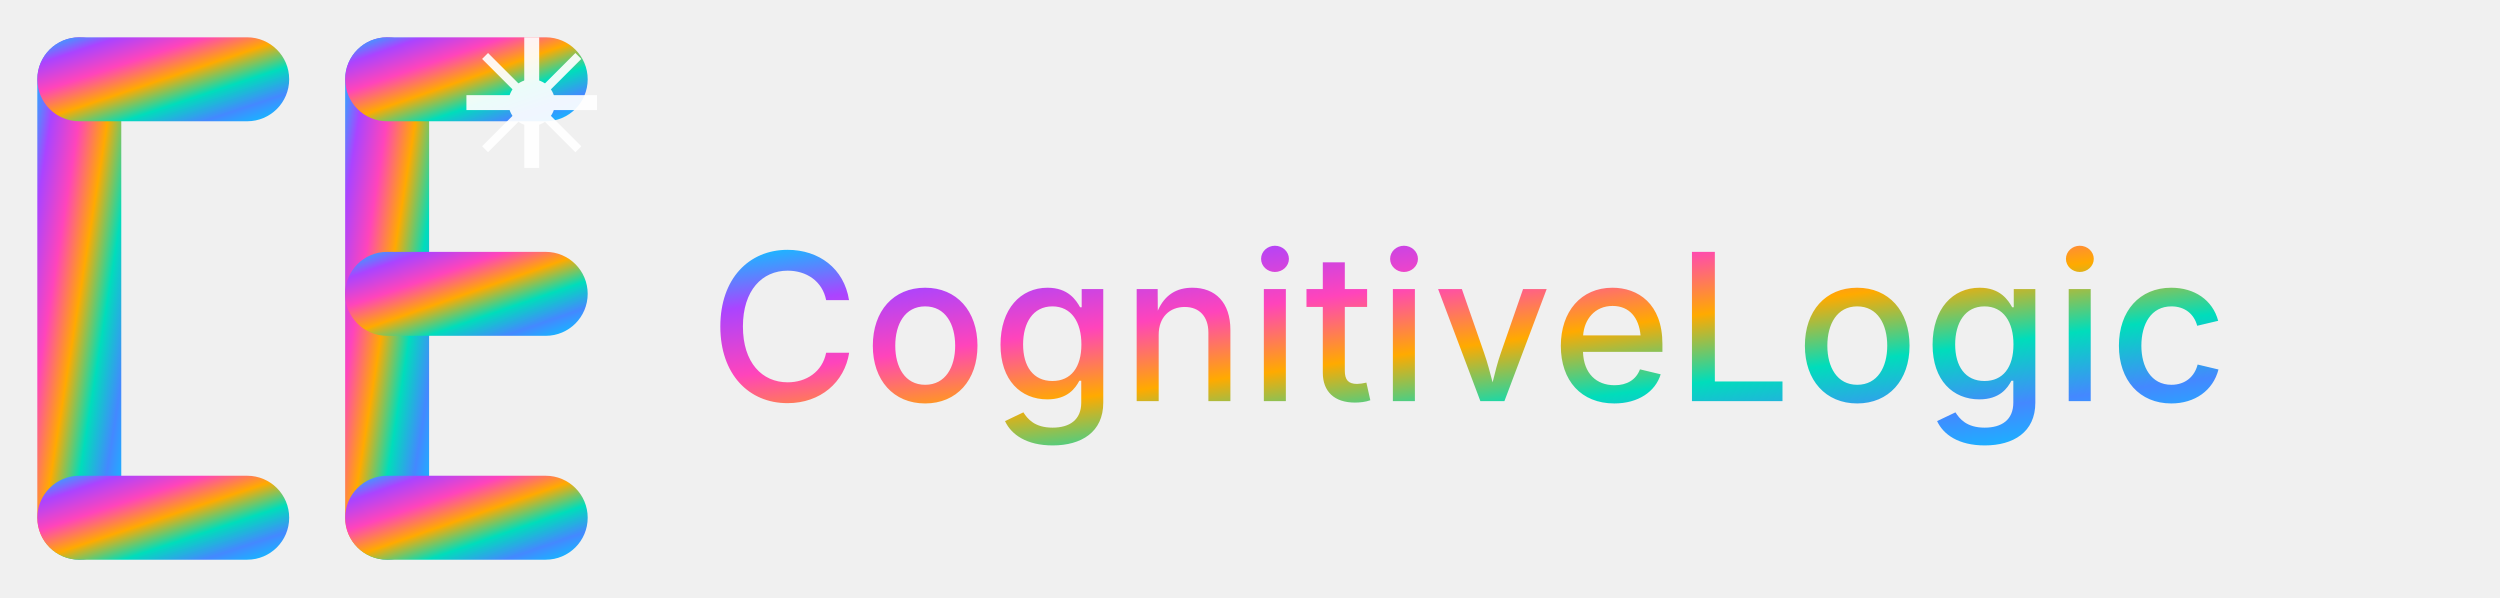
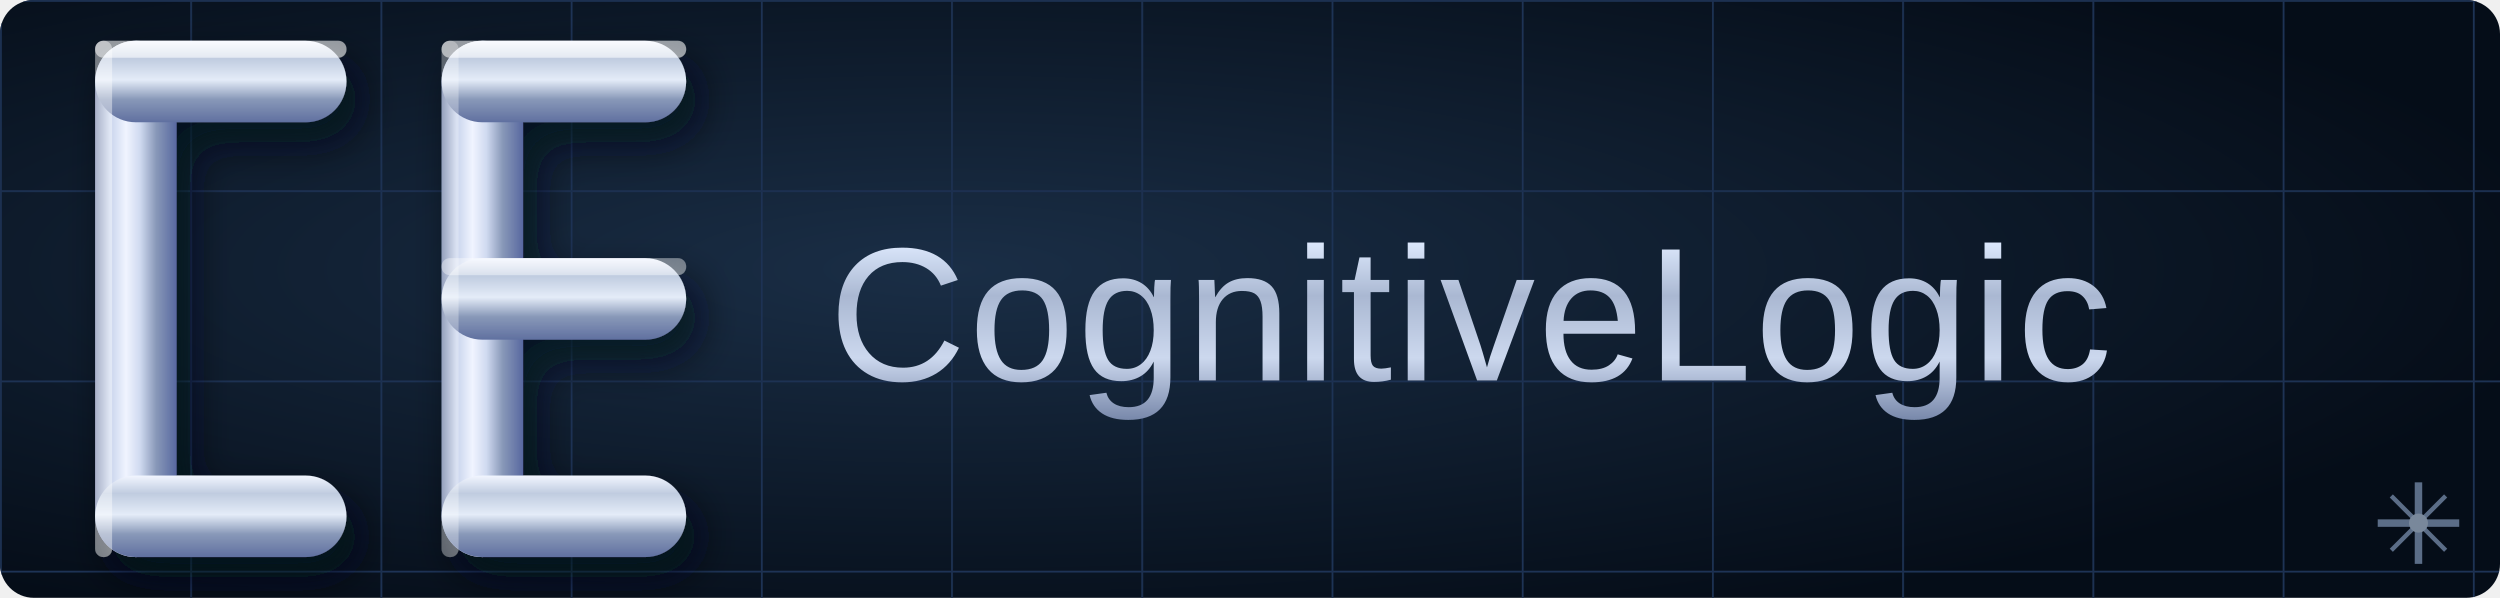
- <svg xmlns="http://www.w3.org/2000/svg" width="268" height="64" viewBox="0 0 268 64">
+ <svg xmlns="http://www.w3.org/2000/svg" viewBox="0 0 368 88" width="368" height="88">
  <defs>
-     <linearGradient id="holo" x1="0%" y1="0%" x2="100%" y2="100%">
-       <stop offset="0%" stop-color="#00ccff" />
-       <stop offset="16%" stop-color="#aa44ff" />
-       <stop offset="33%" stop-color="#ff44bb" />
-       <stop offset="50%" stop-color="#ffaa00" />
-       <stop offset="67%" stop-color="#00ddbb" />
-       <stop offset="83%" stop-color="#4488ff" />
-       <stop offset="100%" stop-color="#00ccff" />
+     <radialGradient id="bg" cx="38%" cy="45%" r="65%">
+       <stop offset="0%" stop-color="#1a2e46" />
+       <stop offset="100%" stop-color="#050d18" />
+     </radialGradient>
+     <pattern id="grid" width="28" height="28" patternUnits="userSpaceOnUse">
+       <path d="M 28 0 L 0 0 0 28" fill="none" stroke="#1c3050" stroke-width="0.55" />
+     </pattern>
+     <linearGradient id="cv" x1="0%" y1="0%" x2="100%" y2="0%">
+       <stop offset="0%" stop-color="#6878a0" />
+       <stop offset="18%" stop-color="#c8d4ec" />
+       <stop offset="38%" stop-color="#f0f4ff" />
+       <stop offset="55%" stop-color="#d0daf0" />
+       <stop offset="75%" stop-color="#8898b8" />
+       <stop offset="100%" stop-color="#5868a0" />
    </linearGradient>
+     <linearGradient id="ch" x1="0%" y1="0%" x2="0%" y2="100%">
+       <stop offset="0%" stop-color="#f2f6ff" />
+       <stop offset="22%" stop-color="#c0cce0" />
+       <stop offset="48%" stop-color="#e4ecf8" />
+       <stop offset="72%" stop-color="#8898b8" />
+       <stop offset="100%" stop-color="#6070a0" />
+     </linearGradient>
+     <linearGradient id="tg" x1="0%" y1="0%" x2="0%" y2="100%">
+       <stop offset="0%" stop-color="#dce8fc" />
+       <stop offset="30%" stop-color="#aab8d2" />
+       <stop offset="65%" stop-color="#ccd8ee" />
+       <stop offset="100%" stop-color="#7888aa" />
+     </linearGradient>
+     <filter id="sh" x="-8%" y="-8%" width="118%" height="118%">
+       <feDropShadow dx="2" dy="3" stdDeviation="3" flood-color="#000a1e" flood-opacity="0.75" />
+     </filter>
  </defs>
-   <rect x="4" y="4" width="9" height="56" rx="4.5" fill="url(#holo)" />
-   <rect x="4" y="4" width="27" height="9" rx="4.5" fill="url(#holo)" />
-   <rect x="4" y="51" width="27" height="9" rx="4.5" fill="url(#holo)" />
-   <rect x="37" y="4" width="9" height="56" rx="4.5" fill="url(#holo)" />
-   <rect x="37" y="4" width="26" height="9" rx="4.5" fill="url(#holo)" />
-   <rect x="37" y="27" width="26" height="9" rx="4.5" fill="url(#holo)" />
-   <rect x="37" y="51" width="26" height="9" rx="4.5" fill="url(#holo)" />
-   <g transform="translate(57,11)" opacity="0.92">
-     <line x1="-7" y1="0" x2="7" y2="0" stroke="white" stroke-width="1.6" />
-     <line x1="0" y1="-7" x2="0" y2="7" stroke="white" stroke-width="1.6" />
-     <line x1="-5" y1="-5" x2="5" y2="5" stroke="white" stroke-width="0.9" />
-     <line x1="5" y1="-5" x2="-5" y2="5" stroke="white" stroke-width="0.9" />
-     <circle cx="0" cy="0" r="2.5" fill="white" />
+   <rect width="368" height="88" fill="url(#bg)" rx="5" />
+   <rect width="368" height="88" fill="url(#grid)" rx="5" />
+   <g transform="translate(14, 6)" filter="url(#sh)">
+     <rect x="0" y="0" width="12" height="76" rx="6" fill="url(#cv)" />
+     <rect x="0" y="0" width="37" height="12" rx="6" fill="url(#ch)" />
+     <rect x="0" y="64" width="37" height="12" rx="6" fill="url(#ch)" />
+     <rect x="51" y="0" width="12" height="76" rx="6" fill="url(#cv)" />
+     <rect x="51" y="0" width="36" height="12" rx="6" fill="url(#ch)" />
+     <rect x="51" y="32" width="36" height="12" rx="6" fill="url(#ch)" />
+     <rect x="51" y="64" width="36" height="12" rx="6" fill="url(#ch)" />
+     <rect x="0" y="0" width="37" height="2.5" rx="1.2" fill="white" opacity="0.55" />
+     <rect x="51" y="0" width="36" height="2.5" rx="1.2" fill="white" opacity="0.55" />
+     <rect x="0" y="0" width="2.5" height="76" rx="1.2" fill="white" opacity="0.42" />
+     <rect x="51" y="0" width="2.5" height="76" rx="1.2" fill="white" opacity="0.30" />
+     <rect x="51" y="32" width="36" height="2.5" rx="1.2" fill="white" opacity="0.38" />
  </g>
-   <text x="76" y="43" font-family="system-ui, -apple-system, sans-serif" font-weight="500" font-size="22" letter-spacing="0.4" fill="url(#holo)">CognitiveLogic</text>
+   <text x="122" y="56" font-family="'Helvetica Neue', 'Arial', system-ui, sans-serif" font-weight="400" font-size="28" letter-spacing="0.4" fill="url(#tg)">CognitiveLogic</text>
+   <g transform="translate(356, 77)" opacity="0.62">
+     <line x1="-6" y1="0" x2="6" y2="0" stroke="#90a8cc" stroke-width="1.1" />
+     <line x1="0" y1="-6" x2="0" y2="6" stroke="#90a8cc" stroke-width="1.1" />
+     <line x1="-4" y1="-4" x2="4" y2="4" stroke="#90a8cc" stroke-width="0.65" />
+     <line x1="4" y1="-4" x2="-4" y2="4" stroke="#90a8cc" stroke-width="0.65" />
+     <circle cx="0" cy="0" r="1.4" fill="#c0d4ec" />
+   </g>
</svg>
